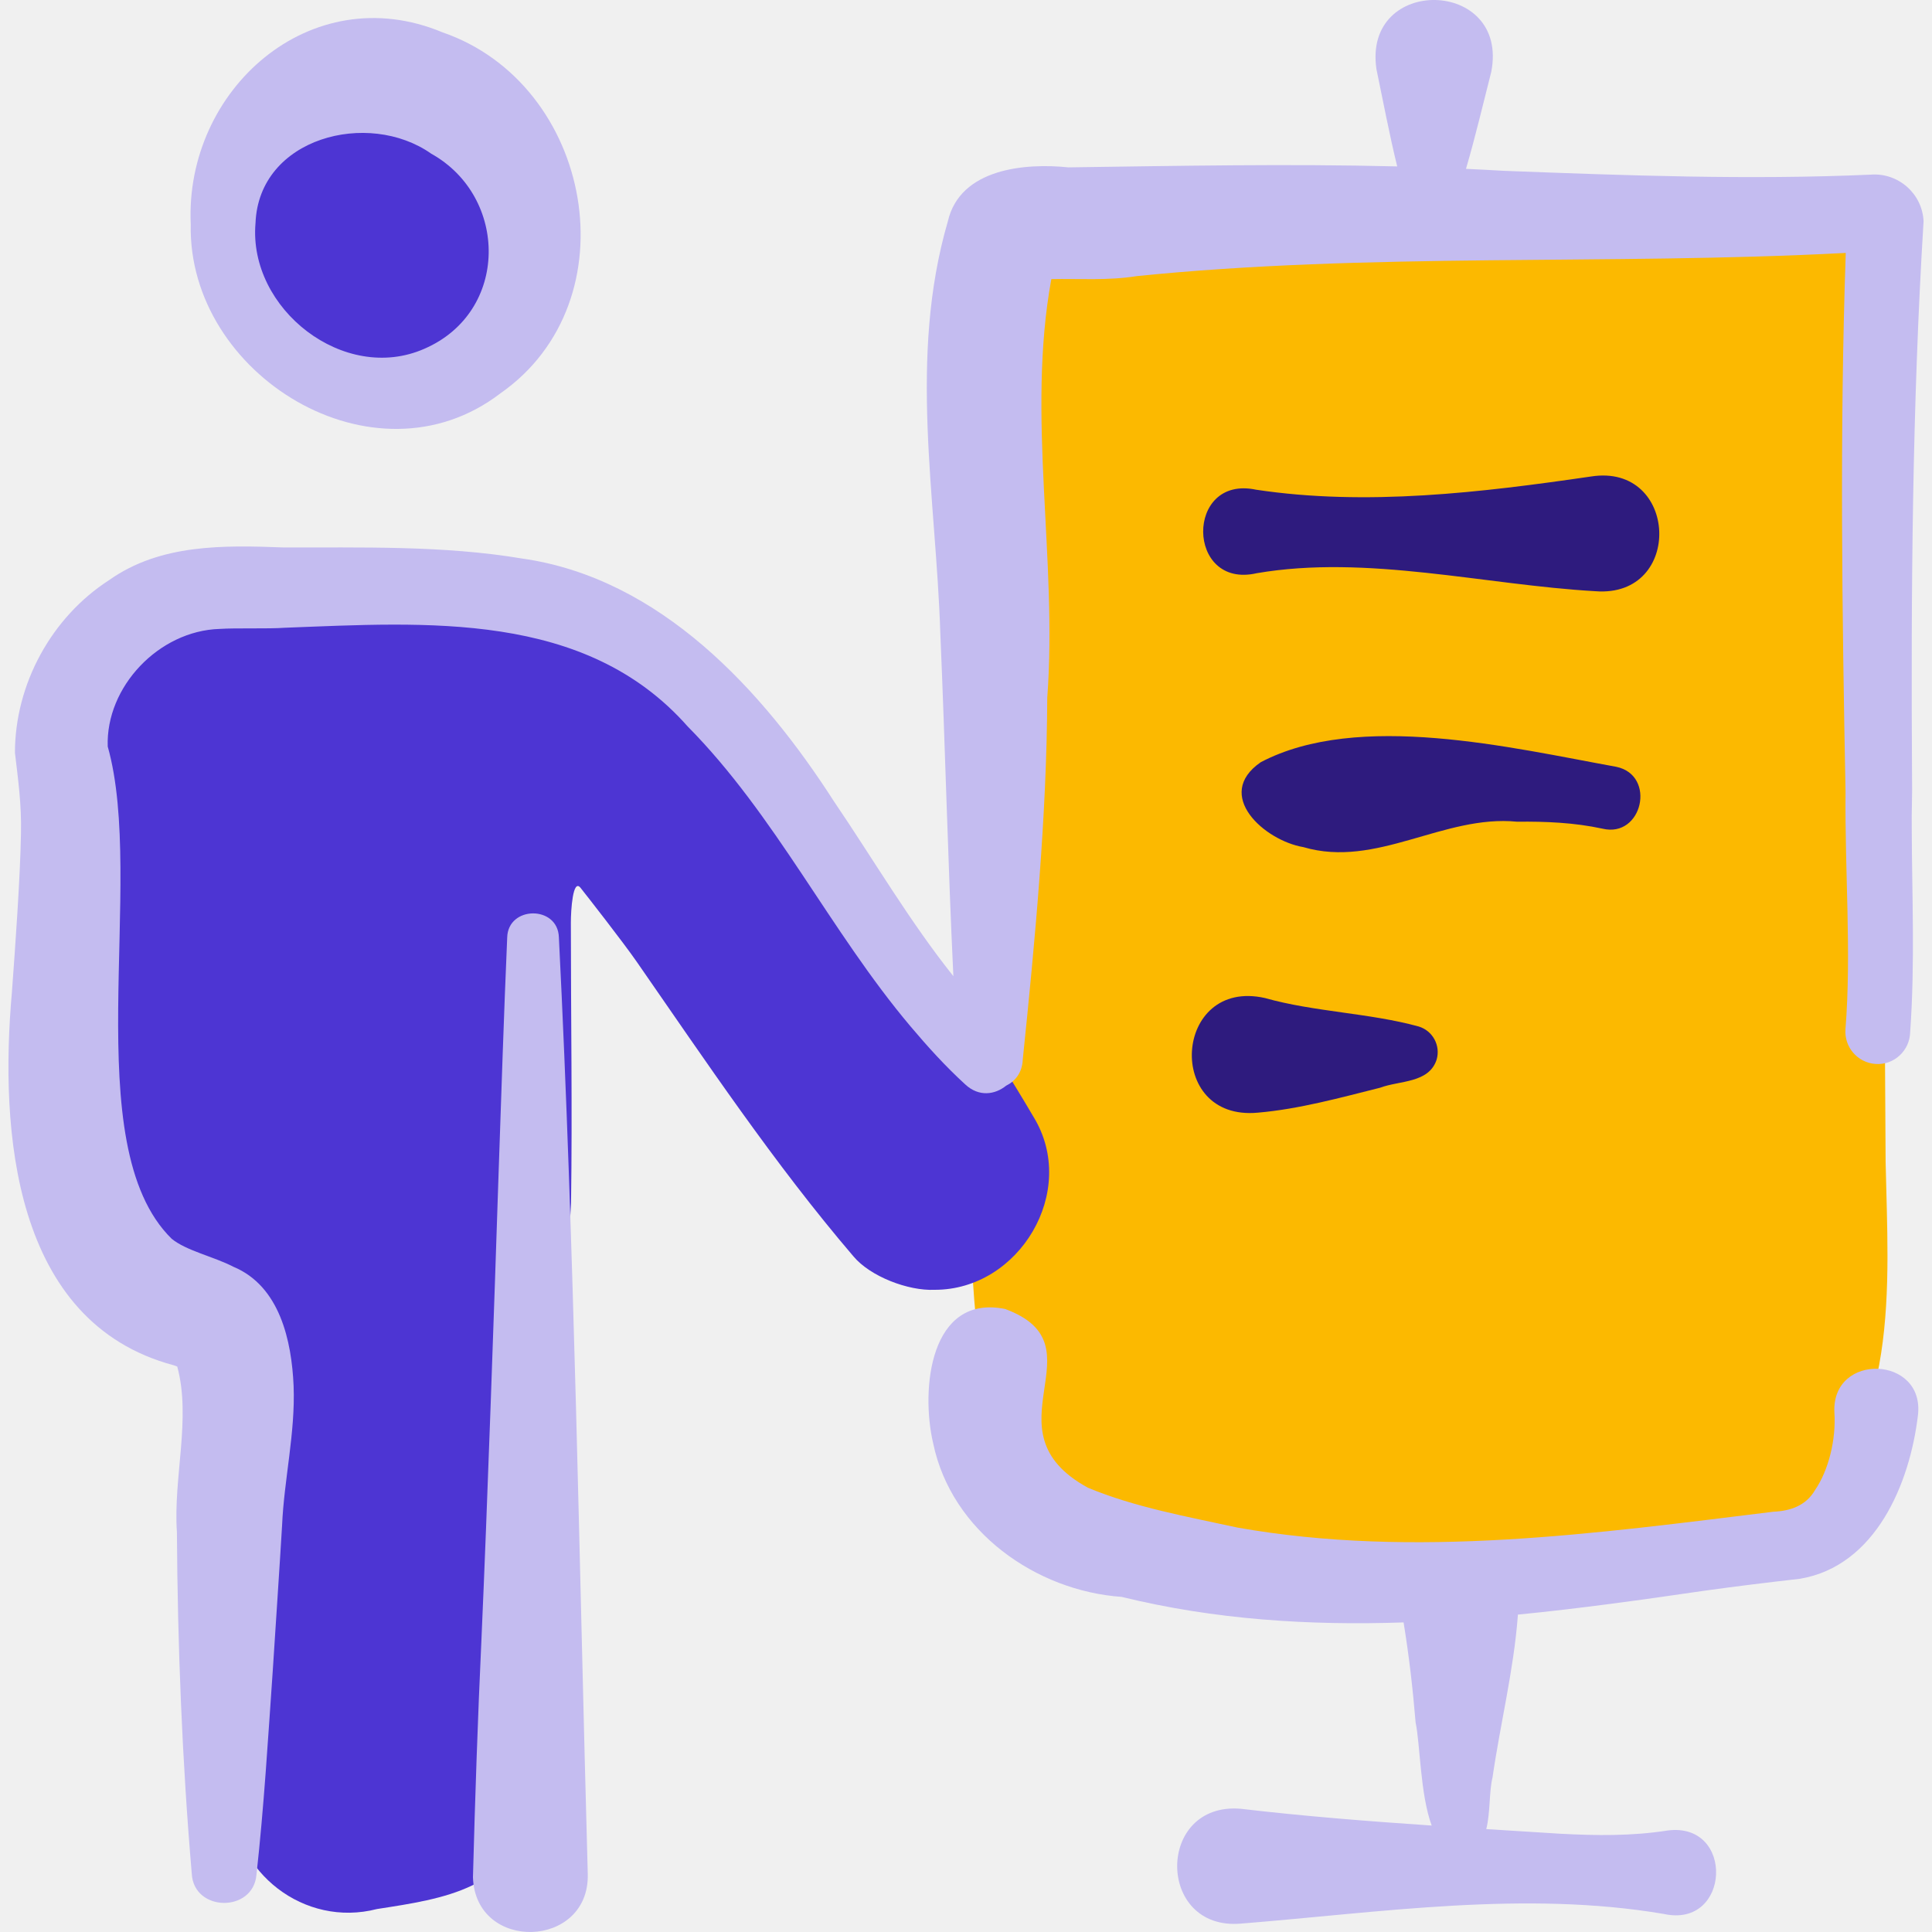
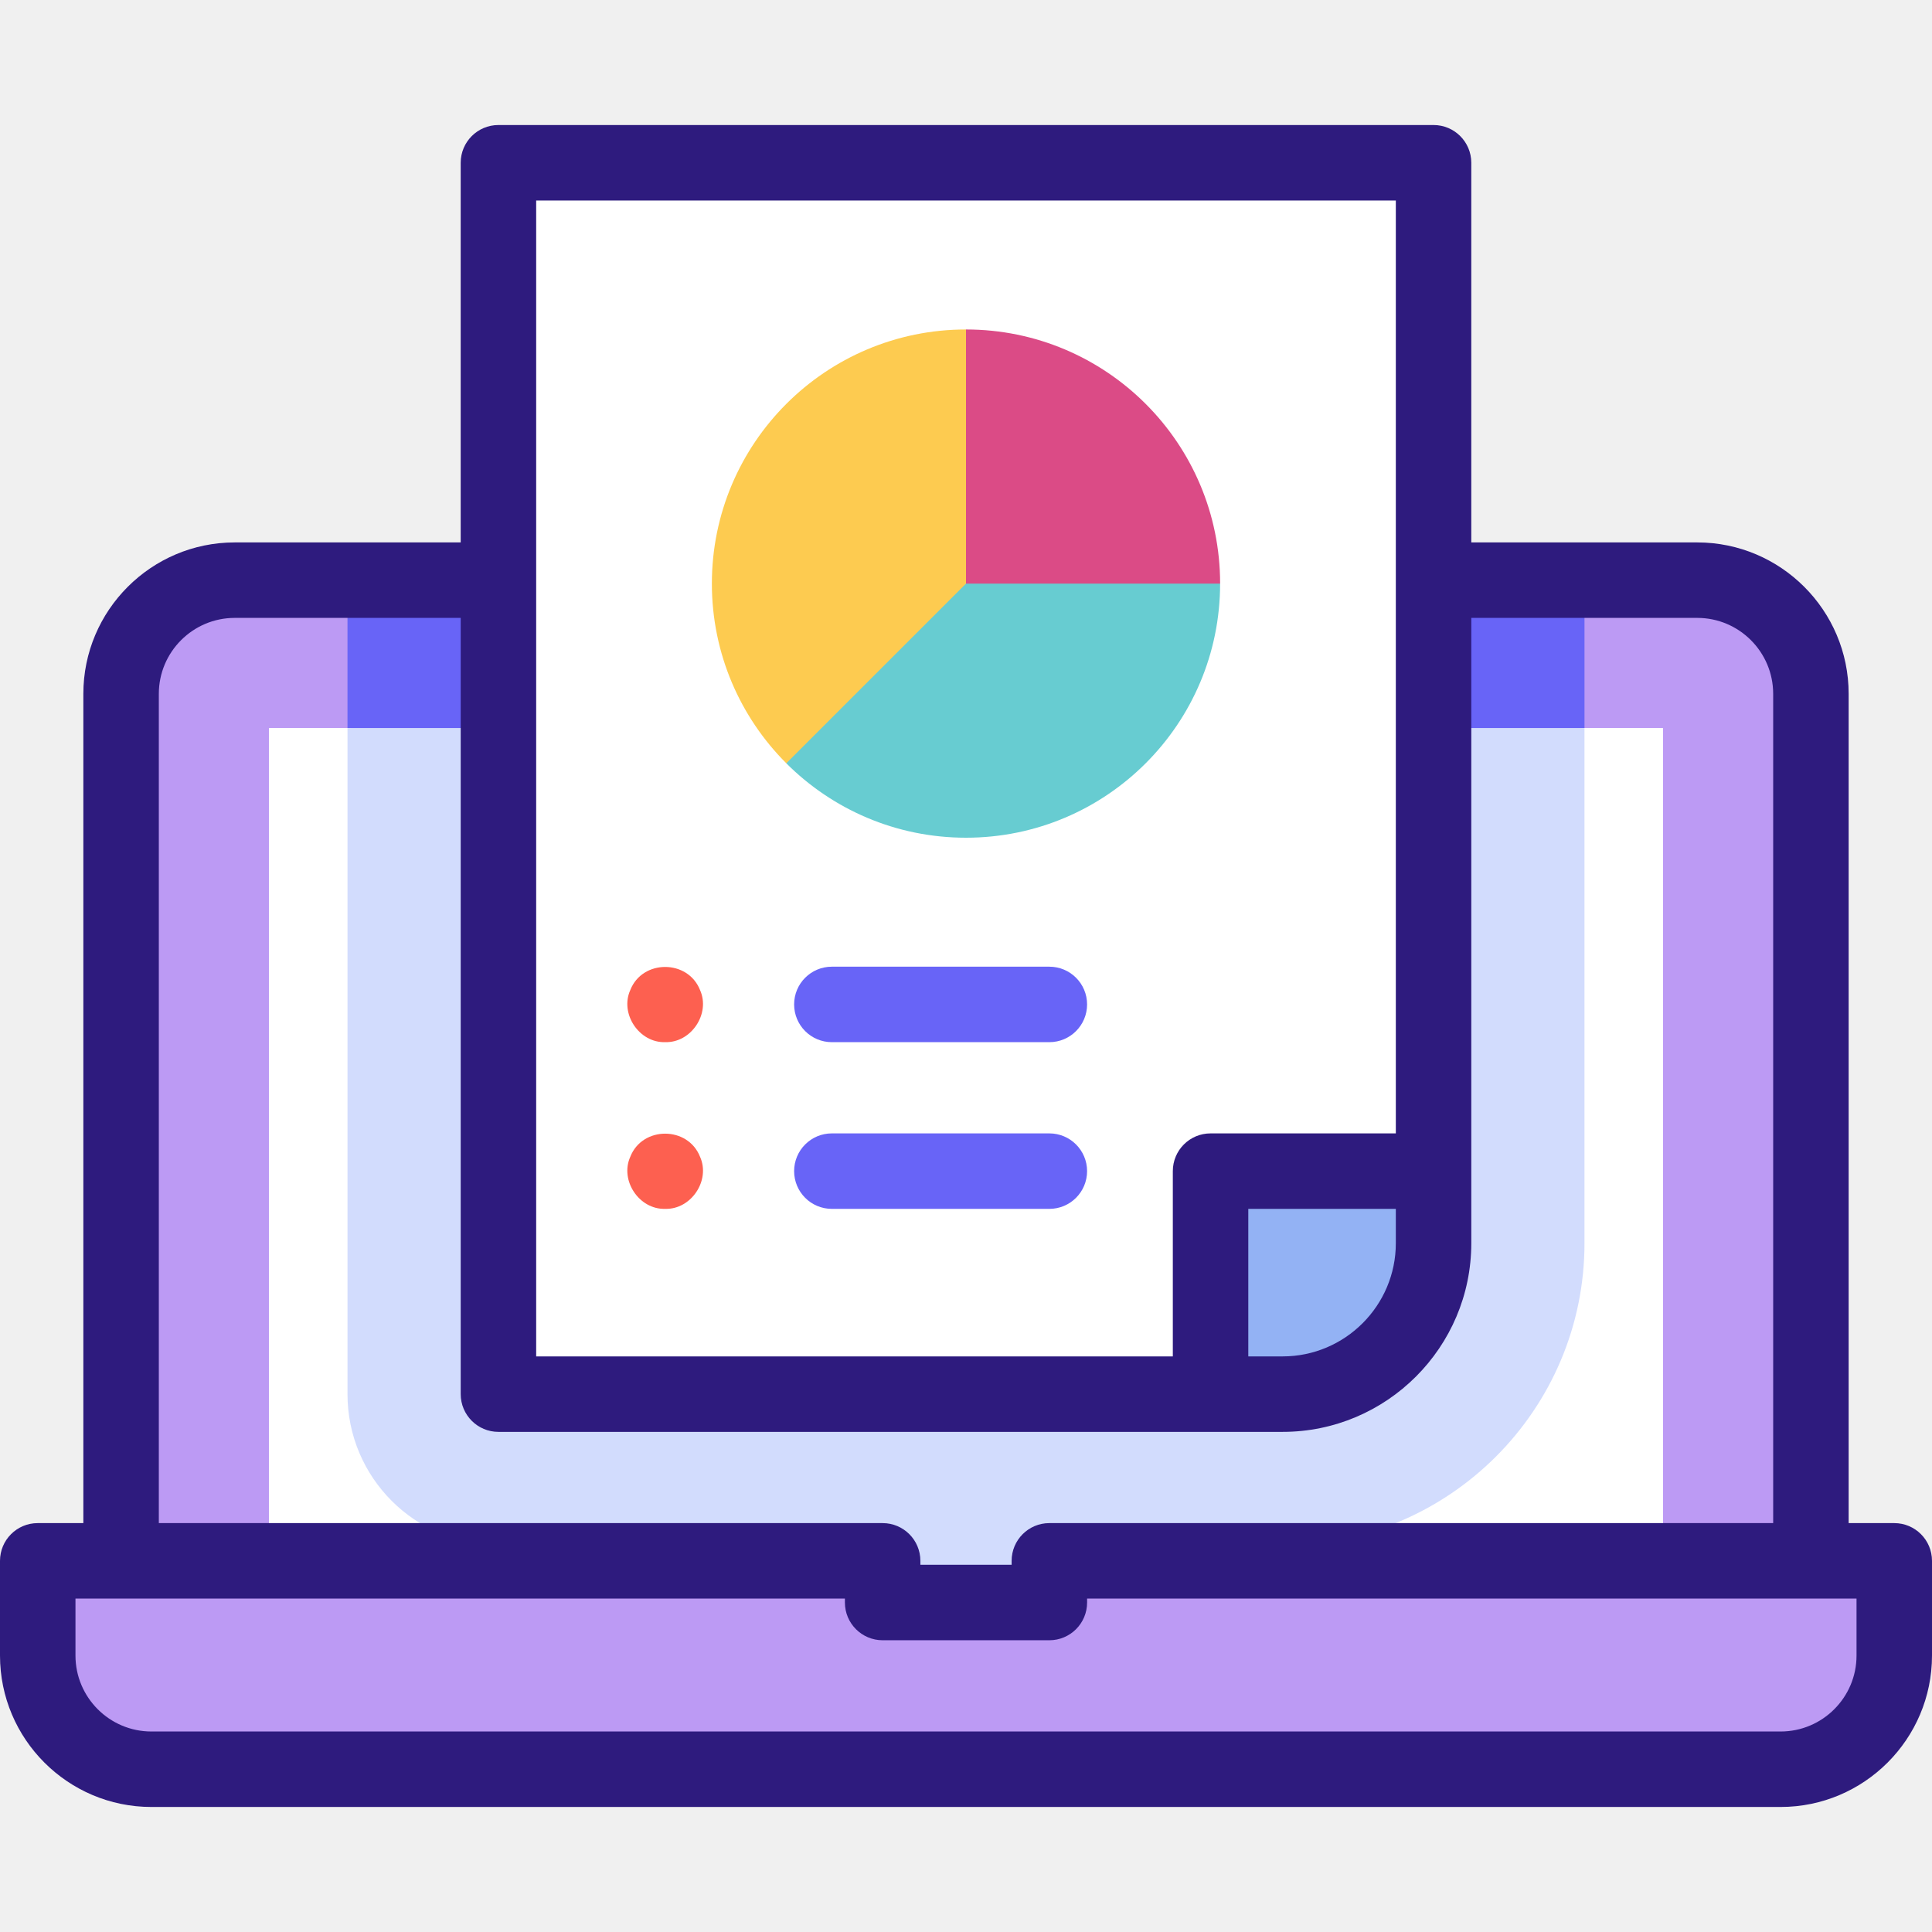
<svg xmlns="http://www.w3.org/2000/svg" width="140" height="140" viewBox="0 0 140 140" fill="none">
-   <g clip-path="url(#clip0_3388_1963)">
-     <path d="M136.639 84.201C136.511 64.921 136.447 45.636 136.31 26.358C136.202 23.763 136.702 19.818 134.942 17.901C133.357 16.174 129.856 17.295 127.649 16.937C122.451 16.094 117.202 15.261 111.93 15.115C104.352 14.98 96.866 16.779 89.279 16.224C84.44 12.012 71.42 13.953 70.075 20.83C69.742 22.931 69.921 24.996 69.6 27.131C69.523 29.953 70.362 32.684 71.063 35.38C75.144 52.178 70.249 69.44 70.332 86.426C70.371 97.45 71.144 113.566 85.405 114.367C91.644 114.855 97.913 115.017 104.162 115.396C113.126 116.144 122.83 116.041 130.056 109.933C137.78 103.712 136.822 93.104 136.639 84.201Z" fill="#FCB900" style="fill:#FCB900;fill:color(display-p3 0.988 0.726 0);fill-opacity:1;" />
-     <path d="M36.101 11.419C31.48 3.04 15.655 5.467 15.511 15.678C15.283 23.579 25.269 29.21 31.997 25.158C36.693 22.344 38.79 16.388 36.101 11.419Z" fill="#4D35D3" style="fill:#4D35D3;fill:color(display-p3 0.302 0.208 0.828);fill-opacity:1;" />
-     <path d="M74.9 80.944C68.312 69.747 60.292 59.366 51.06 50.224C46.823 45.422 40.273 41.067 33.827 44.377C29.28 40.609 21.871 40.488 17.599 44.748C12.466 42.391 5.701 46.563 5.922 52.399C6.106 59.761 6.289 67.123 6.473 74.484C6.417 81.175 5.821 89.862 12.826 93.39C14.361 105.667 15.451 118.012 16.783 130.313C16.924 135.704 22.055 139.694 27.315 138.336C32.161 137.586 37.154 136.888 38.497 131.232C41.434 117.017 40.491 101.734 41.38 87.168C41.477 80.445 41.367 73.579 41.367 66.854C41.367 65.942 41.512 63.641 42.065 64.332C42.494 64.868 45.177 68.303 46.143 69.698C51.149 76.91 56.108 84.331 61.832 91.027C63.067 92.513 65.829 93.549 67.715 93.464C73.862 93.487 78.172 86.302 74.9 80.944Z" fill="#4D35D3" style="fill:#4D35D3;fill:color(display-p3 0.302 0.208 0.828);fill-opacity:1;" />
-     <path d="M115.29 34.529C107.34 35.688 99.014 36.691 91.016 35.485C85.864 34.392 85.939 42.715 91.067 41.537C99.043 40.167 107.579 42.386 115.615 42.842C122.028 43.333 121.63 33.534 115.29 34.529Z" fill="#2E1B7E" style="fill:#2E1B7E;fill:color(display-p3 0.18 0.106 0.494);fill-opacity:1;" />
-     <path d="M109.935 59.544C112.011 59.52 114.076 59.606 116.121 60.048C119.023 60.747 120.039 56.182 117.132 55.568C109.503 54.184 98.429 51.518 91.358 55.233C87.915 57.608 91.628 60.912 94.45 61.386C99.754 62.944 104.592 59.017 109.935 59.544Z" fill="#2E1B7E" style="fill:#2E1B7E;fill:color(display-p3 0.18 0.106 0.494);fill-opacity:1;" />
-     <path d="M91.673 72.323C85.023 70.823 84.365 81.271 91.154 80.627C94.13 80.372 97.147 79.538 100.009 78.82C101.416 78.291 103.541 78.504 104.102 76.789C104.405 75.762 103.819 74.683 102.792 74.38C99.219 73.4 95.204 73.325 91.673 72.323Z" fill="#2E1B7E" style="fill:#2E1B7E;fill:color(display-p3 0.18 0.106 0.494);fill-opacity:1;" />
-     <path d="M132.927 102.354C133.056 104.304 132.514 106.532 131.521 107.982C130.858 109.122 129.708 109.493 128.506 109.545C115.68 111.118 102.512 112.963 89.677 110.695C86.033 109.899 82.231 109.224 78.833 107.804C71.2 103.637 80.007 97.498 72.832 94.852C67.379 93.758 66.701 100.678 67.623 104.597C68.952 110.977 75.066 115.278 81.281 115.717C88.034 117.372 94.87 117.799 101.709 117.567C102.107 120.012 102.37 122.304 102.582 124.828C102.915 126.404 102.908 130.008 103.746 132.286C99.13 131.975 94.519 131.611 89.92 131.072C83.757 130.544 83.772 139.918 89.916 139.392C100.064 138.581 110.474 136.976 120.578 138.694C125.408 139.75 125.728 132.01 120.84 132.645C118.25 133.053 115.67 133.017 113.073 132.88C111.282 132.766 109.491 132.656 107.701 132.543C108.002 131.345 107.902 129.792 108.154 128.805C108.71 124.936 109.688 121.042 109.987 117.096C109.989 117.063 109.987 117.033 109.989 117.001C114.495 116.558 118.988 115.93 123.444 115.279C125.718 114.961 128.144 114.664 130.431 114.405C135.921 113.475 138.384 107.51 138.976 102.598C139.541 98.222 132.705 97.958 132.927 102.354Z" fill="#C4BCF0" style="fill:#C4BCF0;fill:color(display-p3 0.769 0.737 0.941);fill-opacity:1;" />
-     <path d="M36.754 67.932C36.509 73.587 36.33 79.241 36.134 84.894C35.807 94.848 35.322 108.978 34.888 118.787C34.621 124.508 34.425 130.297 34.272 136.036C34.45 141.494 42.735 141.223 42.592 135.793C41.966 113.201 41.631 90.479 40.498 67.915C40.421 65.591 36.811 65.628 36.754 67.932Z" fill="#C4BCF0" style="fill:#C4BCF0;fill:color(display-p3 0.769 0.737 0.941);fill-opacity:1;" />
-     <path d="M69.946 78.582C70.931 79.501 72.099 79.328 72.905 78.675C73.569 78.35 74.074 77.723 74.112 76.789C74.996 68.25 75.855 59.124 75.888 50.562C76.645 40.517 74.374 30.125 76.183 20.226C78.208 20.182 80.239 20.346 82.367 20.011L82.112 20.034C99.223 18.276 116.575 19.236 133.75 18.328C133.304 31.27 133.485 44.461 133.734 57.372C133.676 63.114 134.17 69.045 133.73 74.57C133.626 75.869 134.602 77.005 135.901 77.098C137.248 77.2 138.392 76.128 138.418 74.786C138.78 69.733 138.542 64.782 138.533 59.992C138.511 58.945 138.583 57.414 138.554 56.371C138.472 43.037 138.567 29.339 139.389 16.04C139.302 14.036 137.558 12.502 135.561 12.655C126.711 13.048 117.843 12.716 108.949 12.377C108.043 12.323 107.136 12.278 106.23 12.236C106.913 9.913 107.473 7.512 108.063 5.206C109.384 -1.585 98.725 -1.823 99.744 5.022C100.227 7.33 100.675 9.729 101.247 12.059C93.324 11.861 85.403 12.019 77.425 12.128C74.326 11.805 69.568 12.188 68.684 16.042C65.808 25.908 67.826 35.98 68.141 45.938C68.495 54.137 68.688 62.485 69.085 70.738C65.909 66.76 63.268 62.244 60.419 58.051C55.262 50.028 47.845 41.878 37.792 40.467C32.112 39.514 26.128 39.688 20.557 39.671C16.208 39.508 11.619 39.405 7.903 42.04C3.729 44.73 1.084 49.578 1.083 54.545C1.306 56.45 1.572 58.303 1.519 60.427C1.463 63.633 1.105 68.61 0.862 71.908C-0.029 81.926 0.93 95.825 12.593 98.934C12.671 98.959 12.757 98.992 12.844 99.026C13.863 102.772 12.546 107.082 12.82 111.028C12.868 119.237 13.198 127.623 13.898 135.792C14.053 138.551 18.34 138.611 18.584 135.857C19.13 130.921 19.425 125.956 19.769 121.009C19.945 118.26 20.278 113.302 20.44 110.553C20.583 107.203 21.408 103.841 21.276 100.432C21.135 97.169 20.282 93.2 16.913 91.795C15.486 91.054 13.506 90.64 12.44 89.766C5.504 82.964 10.586 63.939 7.806 54.094C7.656 49.775 11.505 45.709 15.913 45.574C17.108 45.494 19.424 45.579 20.64 45.489C30.877 45.104 42.407 44.24 49.824 52.633C56.206 59.085 60.143 67.461 65.99 74.388C67.215 75.837 68.504 77.266 69.946 78.582Z" fill="#C4BCF0" style="fill:#C4BCF0;fill:color(display-p3 0.769 0.737 0.941);fill-opacity:1;" />
-     <path d="M36.255 28.508C45.871 21.8 42.949 6.088 32.06 2.341C22.502 -1.644 13.375 6.509 13.822 16.259C13.59 27.165 27.125 35.507 36.255 28.508ZM18.515 16.171C18.753 9.966 26.686 7.926 31.246 11.135C36.849 14.26 36.915 22.602 30.754 25.272C24.94 27.837 17.981 22.384 18.515 16.171Z" fill="#C4BCF0" style="fill:#C4BCF0;fill:color(display-p3 0.769 0.737 0.941);fill-opacity:1;" />
+   <g clip-path="url(#clip0_3446_5363)">
+     <path d="M131.225 118.574V50.278C131.225 45.729 127.538 42.041 122.989 42.041H17.011C12.462 42.041 8.774 45.729 8.774 50.278V118.574H131.225Z" fill="#BC9AF4" style="fill:#BC9AF4;fill:color(display-p3 0.737 0.604 0.957);fill-opacity:1;" />
+     <path d="M36.118 111.962H92.943C105.005 111.962 114.818 102.149 114.818 90.087V42.041H25.181V101.024C25.181 107.065 30.078 111.962 36.118 111.962Z" fill="#6864F7" style="fill:#6864F7;fill:color(display-p3 0.408 0.392 0.969);fill-opacity:1;" />
+     <path d="M120.512 52.754V117.265H19.487V52.754H25.181L70 60.958L114.819 52.754H120.512Z" fill="white" style="fill:white;fill-opacity:1;" />
+     <path d="M25.181 52.754V101.025C25.181 107.065 30.078 111.962 36.118 111.962L63.61 120.165H76.493L92.943 111.962C105.005 111.962 114.818 102.149 114.818 90.087V52.754H25.181Z" fill="#D2DCFD" style="fill:#D2DCFD;fill:color(display-p3 0.824 0.863 0.992);fill-opacity:1;" />
+     <path d="M76.04 113.105V116.125H63.96V113.105H2.734V119.969C2.734 124.518 6.422 128.205 10.971 128.205H129.029C133.578 128.205 137.265 124.518 137.265 119.969V113.105H76.04Z" fill="#BC9AF4" style="fill:#BC9AF4;fill:color(display-p3 0.737 0.604 0.957);fill-opacity:1;" />
+     <path d="M36.118 11.794H103.881V84.865L87.721 101.024H36.118" fill="white" style="fill:white;fill-opacity:1;" />
+     <path d="M87.722 84.865H103.881V90.087C103.881 96.127 98.984 101.024 92.944 101.024H87.722V84.865Z" fill="#93B2F4" style="fill:#93B2F4;fill:color(display-p3 0.577 0.698 0.957);fill-opacity:1;" />
+     <path d="M88.414 42.29C88.414 52.46 80.17 60.704 70 60.704C64.915 60.704 60.311 58.643 56.978 55.311L59.788 42.29L70 32.078L88.414 42.29Z" fill="#67CCD1" style="fill:#67CCD1;fill:color(display-p3 0.404 0.8 0.82);fill-opacity:1;" />
+     <path d="M70 23.875C59.83 23.875 51.585 32.119 51.585 42.29C51.585 47.375 53.646 51.978 56.978 55.311L70 42.29L72.734 34.496L70 23.875Z" fill="#FDCB50" style="fill:#FDCB50;fill:color(display-p3 0.992 0.796 0.314);fill-opacity:1;" />
+     <path d="M70 23.875V42.29H88.415C88.415 32.12 80.17 23.875 70 23.875Z" fill="#DB4B86" style="fill:#DB4B86;fill:color(display-p3 0.859 0.294 0.525);fill-opacity:1;" />
+     <path d="M48.199 75.518C46.316 75.577 44.898 73.455 45.675 71.739C46.552 69.511 49.846 69.514 50.726 71.739C51.501 73.457 50.083 75.577 48.199 75.518Z" fill="#FD6050" style="fill:#FD6050;fill:color(display-p3 0.992 0.377 0.314);fill-opacity:1;" />
+     <path d="M48.199 87.598C46.316 87.657 44.898 85.535 45.675 83.82C46.553 81.591 49.846 81.594 50.726 83.82C51.501 85.537 50.083 87.657 48.199 87.598Z" fill="#FD6050" style="fill:#FD6050;fill:color(display-p3 0.992 0.377 0.314);fill-opacity:1;" />
+     <path d="M137.266 110.37H133.96V50.278C133.96 44.228 129.038 39.306 122.989 39.306H106.615V11.794C106.615 10.284 105.391 9.06 103.881 9.06H36.119C34.608 9.06 33.384 10.284 33.384 11.794V39.306H17.011C10.962 39.306 6.04 44.228 6.04 50.278V110.37H2.734C1.224 110.37 0 111.594 0 113.105V119.968C0 126.018 4.922 130.94 10.971 130.94H129.029C135.079 130.94 140 126.018 140 119.968V113.105C140 111.594 138.776 110.37 137.266 110.37ZM38.853 14.529H101.147V82.13H87.722C86.211 82.13 84.987 83.354 84.987 84.865V98.29H38.853V14.529ZM101.147 87.599V90.087C101.147 94.61 97.467 98.29 92.944 98.29H90.456V87.599H101.147ZM11.509 50.278C11.509 47.243 13.977 44.775 17.011 44.775H33.385V101.024C33.385 102.534 34.609 103.759 36.119 103.759H92.944C100.483 103.759 106.616 97.625 106.616 90.087V44.775H122.989C126.023 44.775 128.491 47.243 128.491 50.278V110.37H76.04C74.53 110.37 73.306 111.594 73.306 113.105V113.39H66.694V113.105C66.694 111.594 65.47 110.37 63.96 110.37H11.509V50.278ZM134.531 119.968C134.531 123.003 132.063 125.471 129.029 125.471H10.971C7.937 125.471 5.469 123.003 5.469 119.968V115.839H61.225V116.125C61.225 117.635 62.45 118.859 63.96 118.859H76.04C77.55 118.859 78.775 117.635 78.775 116.125V115.839H134.531V119.968Z" fill="#2E1B7E" style="fill:#2E1B7E;fill:color(display-p3 0.18 0.106 0.494);fill-opacity:1;" />
+     <path d="M76.04 87.599H60.279C58.769 87.599 57.545 86.375 57.545 84.865C57.545 83.355 58.769 82.13 60.279 82.13H76.04C77.55 82.13 78.774 83.355 78.774 84.865C78.774 86.375 77.55 87.599 76.04 87.599Z" fill="#6864F7" style="fill:#6864F7;fill:color(display-p3 0.408 0.392 0.969);fill-opacity:1;" />
+     <path d="M76.04 75.519H60.279C58.769 75.519 57.545 74.294 57.545 72.784C57.545 71.274 58.769 70.05 60.279 70.05H76.04C77.55 70.05 78.774 71.274 78.774 72.784C78.774 74.294 77.55 75.519 76.04 75.519Z" fill="#6864F7" style="fill:#6864F7;fill:color(display-p3 0.408 0.392 0.969);fill-opacity:1;" />
  </g>
  <defs>
-     <clipPath id="clip0_3388_1963">
+     <clipPath id="clip0_3446_5363">
      <rect width="140" height="140" fill="white" style="fill:white;fill-opacity:1;" />
    </clipPath>
  </defs>
</svg>
